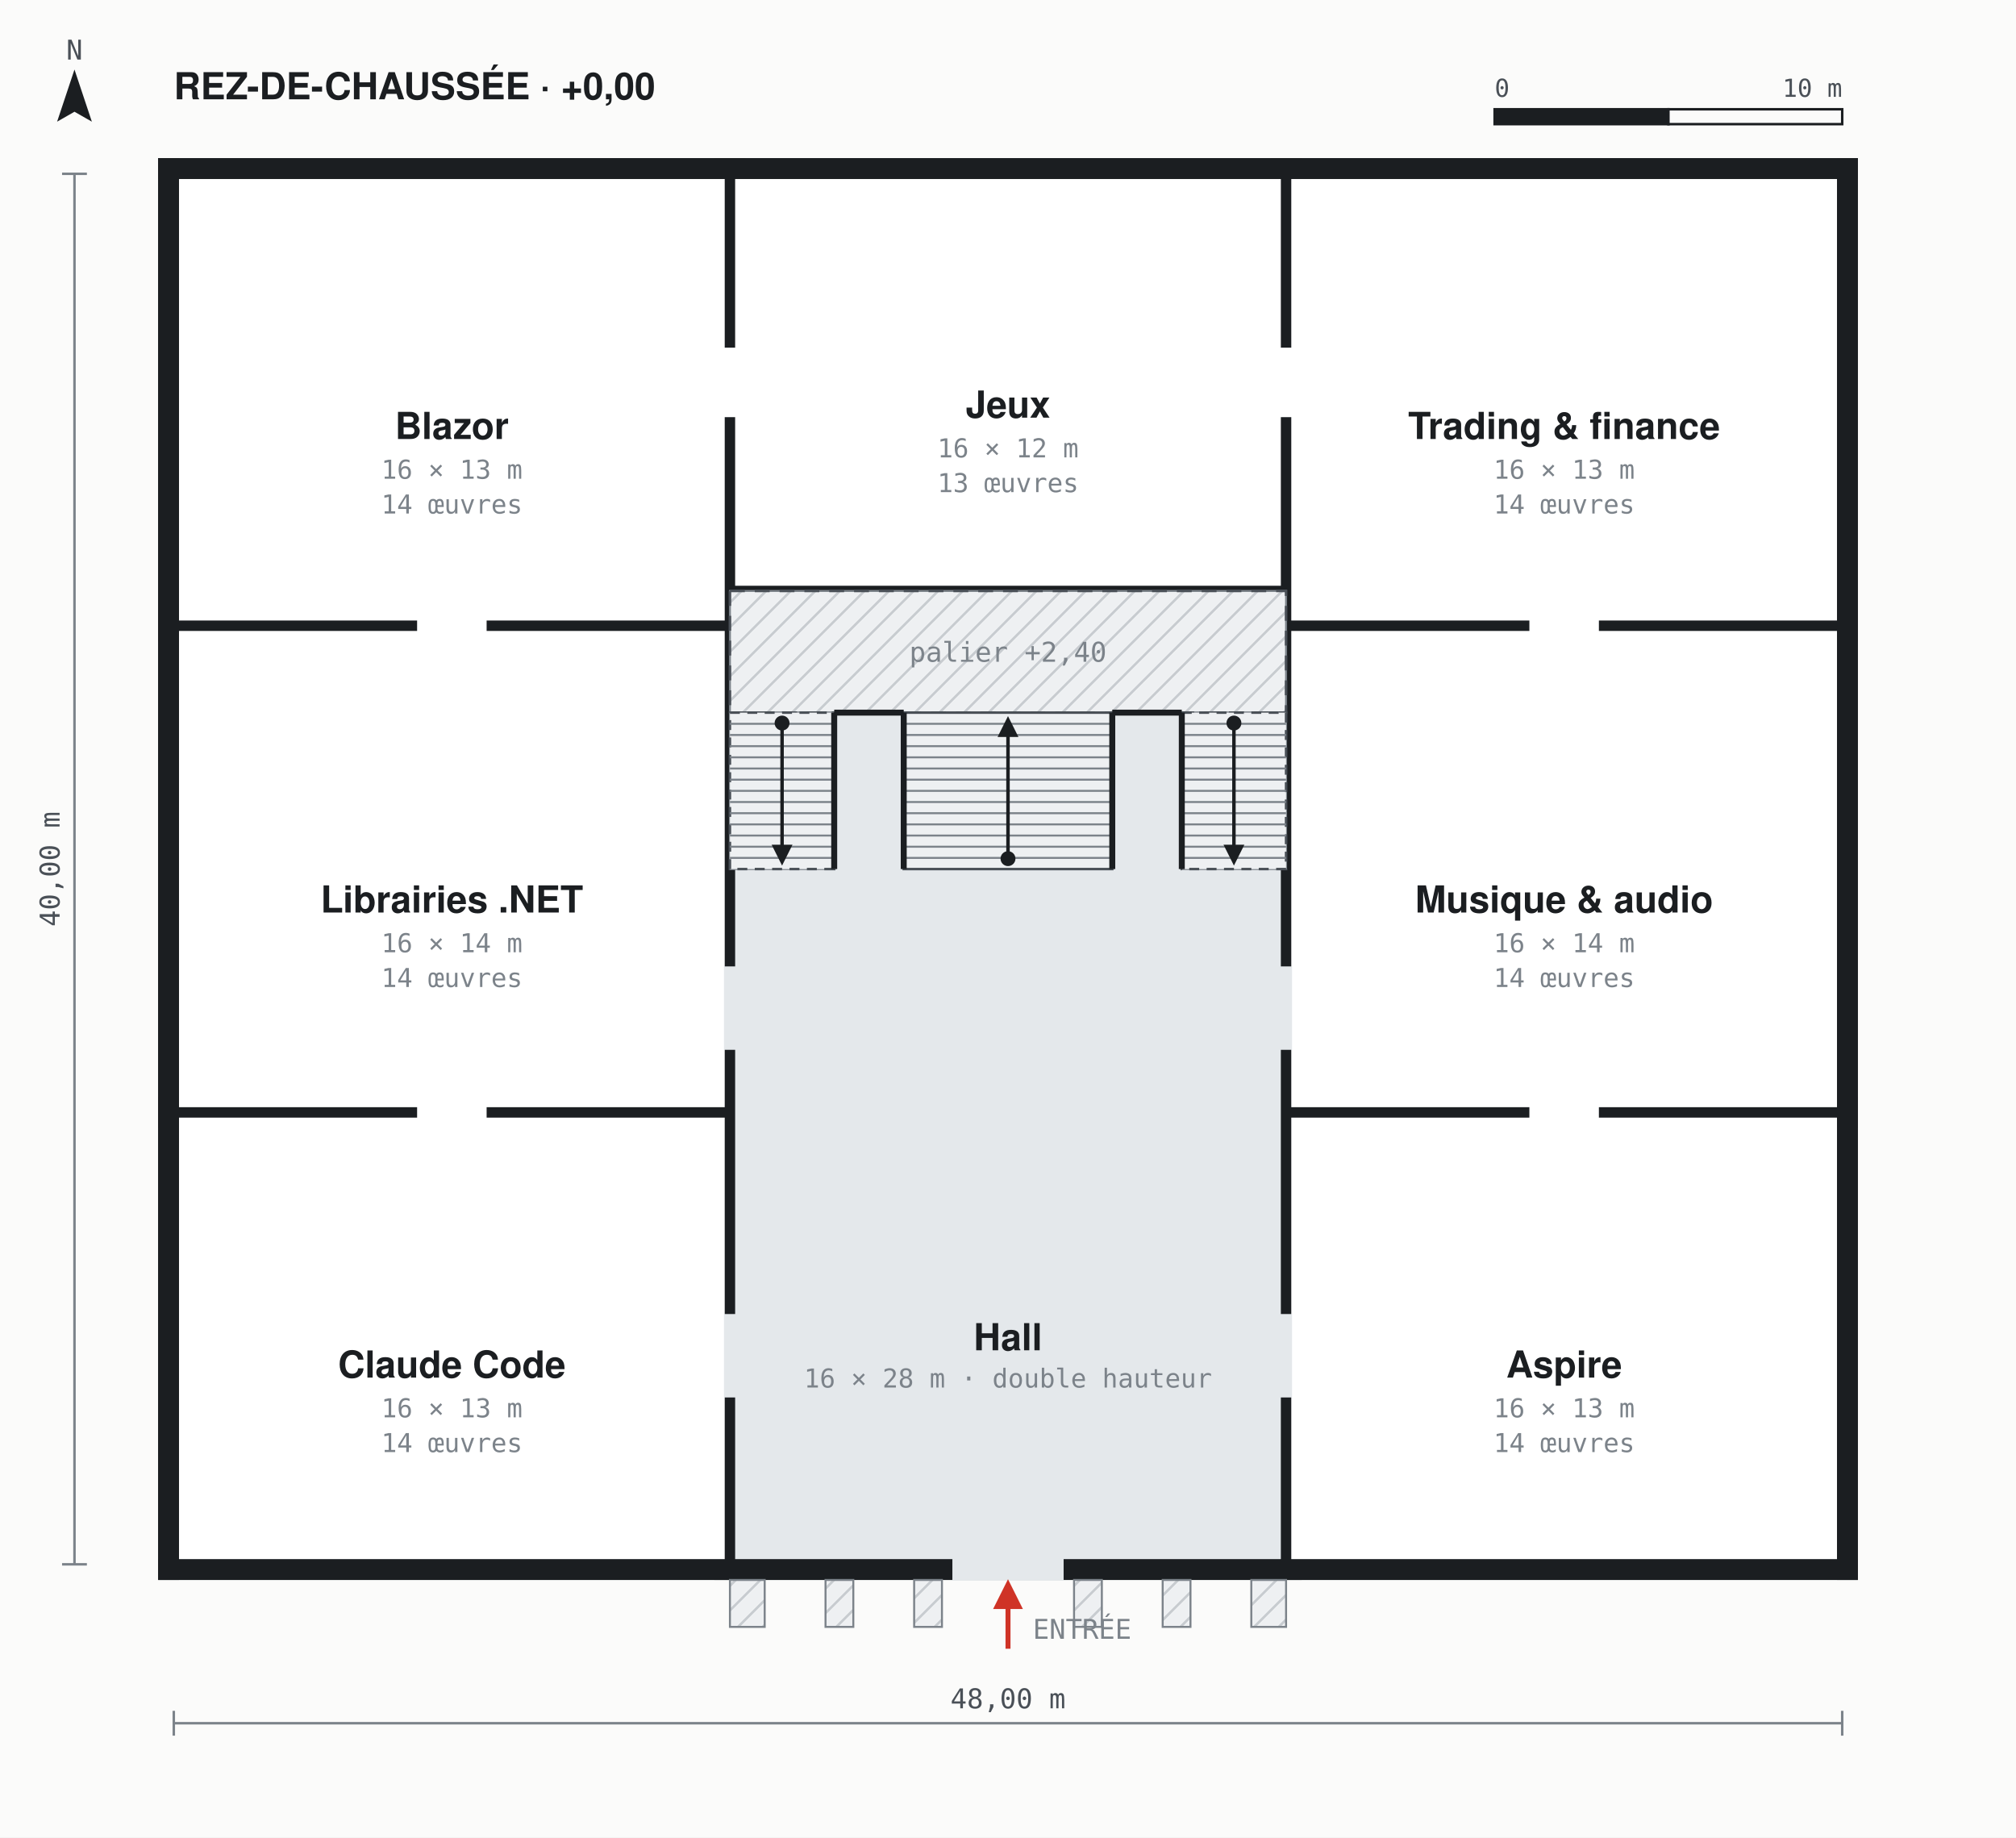
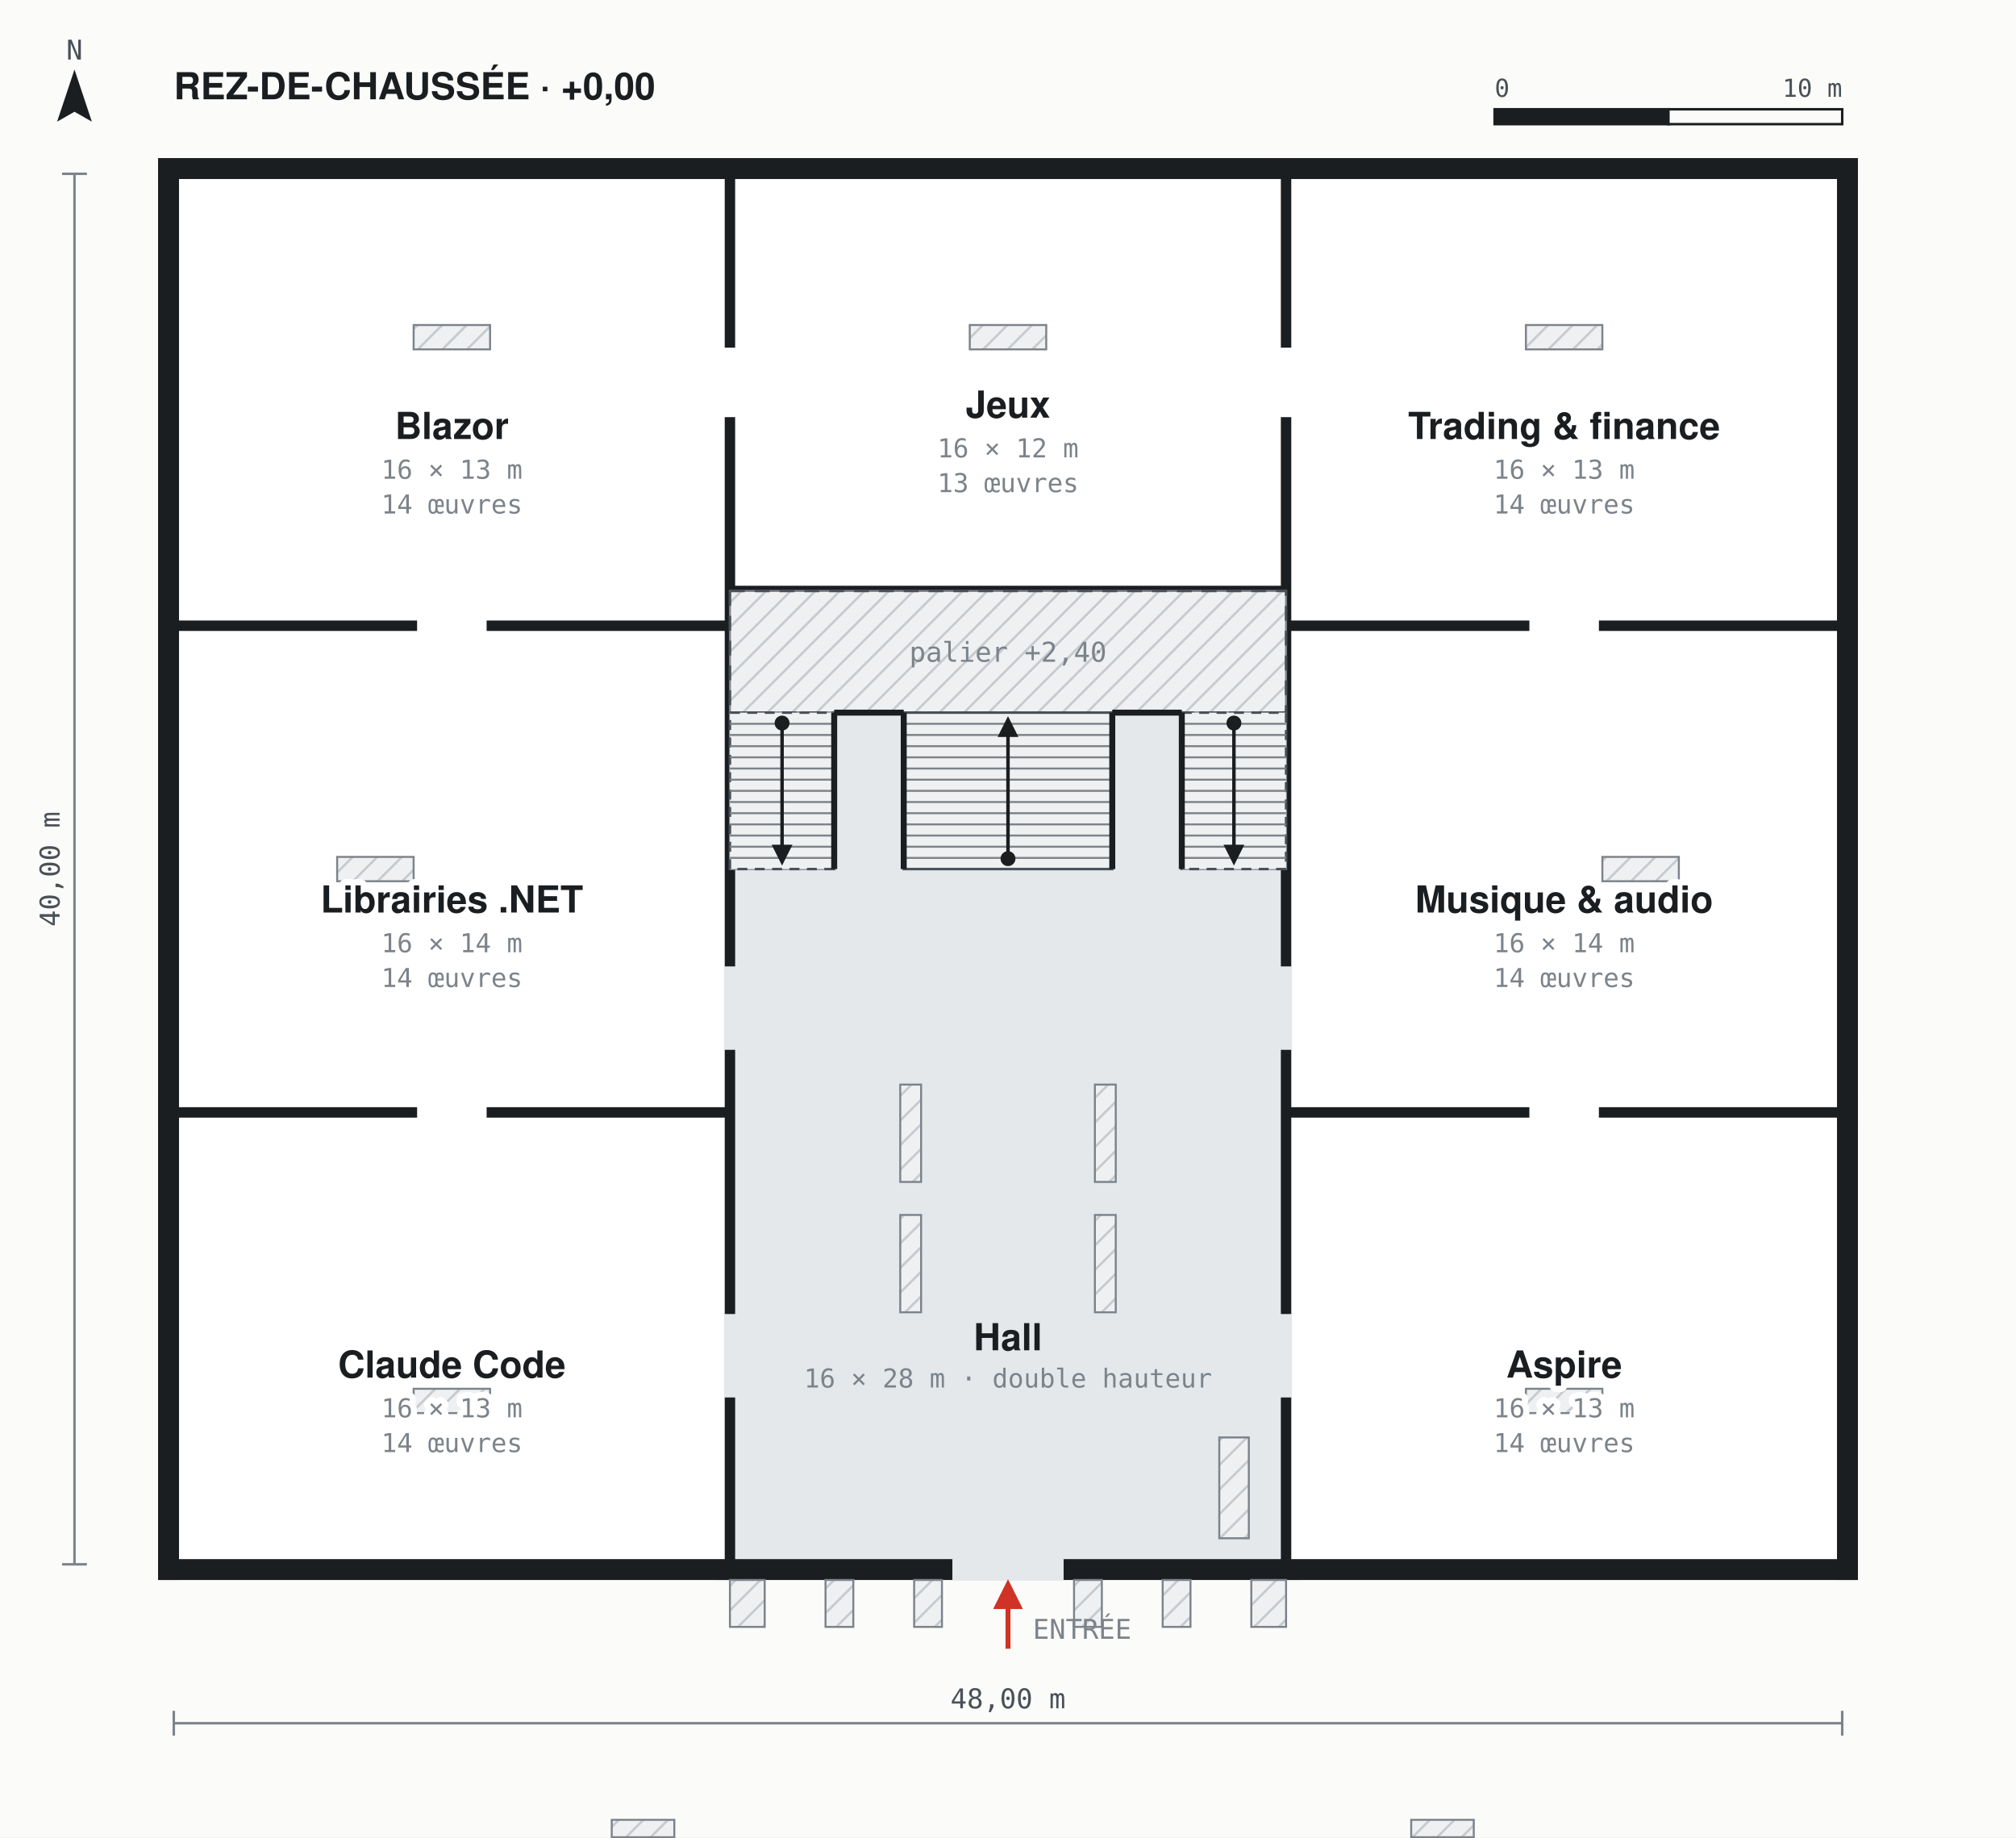
<svg xmlns="http://www.w3.org/2000/svg" viewBox="-70 -70 812 740" width="812" height="740" role="img" aria-label="Musée GitHub, Rez-de-chaussée">
  <style>.lbl{font-family:Archivo,Helvetica,Arial,sans-serif;font-weight:650;fill:#1B1E21}.cap{font-family:'IBM Plex Mono',Menlo,monospace;fill:#7C838A}.dim{font-family:'IBM Plex Mono',Menlo,monospace;fill:#4A5057}</style>
  <defs>
    <pattern id="closed" width="7" height="7" patternUnits="userSpaceOnUse" patternTransform="rotate(45)">
      <rect width="7" height="7" fill="#EEF0F2" />
      <line x1="0" y1="0" x2="0" y2="7" stroke="#C9CDD1" stroke-width="2" />
    </pattern>
    <marker id="fleche" viewBox="0 0 10 10" refX="5" refY="5" markerWidth="6" markerHeight="6" orient="auto">
      <path d="M0,0 L10,5 L0,10 z" fill="#1B1E21" />
    </marker>
    <marker id="fleche-r" viewBox="0 0 10 10" refX="5" refY="5" markerWidth="6" markerHeight="6" orient="auto">
      <path d="M0,0 L10,5 L0,10 z" fill="#CF3326" />
    </marker>
  </defs>
  <rect x="-70" y="-70" width="812" height="740" fill="#FBFBFA" />
  <rect x="-6.3" y="-6.3" width="684.6" height="8.4" fill="#1B1E21" />
  <rect x="-6.3" y="557.9" width="684.6" height="8.4" fill="#1B1E21" />
  <rect x="-6.3" y="-6.3" width="8.4" height="572.6" fill="#1B1E21" />
  <rect x="669.9" y="-6.3" width="8.4" height="572.6" fill="#1B1E21" />
  <rect x="-6.3" y="-6.3" width="236.6" height="194.6" fill="#1B1E21" />
  <rect x="-6.3" y="175.7" width="236.6" height="208.6" fill="#1B1E21" />
  <rect x="-6.3" y="371.7" width="236.6" height="194.6" fill="#1B1E21" />
  <rect x="217.7" y="-6.3" width="236.6" height="180.6" fill="#1B1E21" />
  <rect x="441.7" y="-6.3" width="236.6" height="194.6" fill="#1B1E21" />
  <rect x="441.7" y="175.7" width="236.6" height="208.6" fill="#1B1E21" />
  <rect x="441.7" y="371.7" width="236.6" height="194.6" fill="#1B1E21" />
  <rect x="217.7" y="161.7" width="236.6" height="404.6" fill="#1B1E21" />
  <rect x="2.1" y="2.1" width="219.8" height="177.8" fill="#FFFFFF" />
  <rect x="2.1" y="184.1" width="219.8" height="191.8" fill="#FFFFFF" />
  <rect x="2.1" y="380.1" width="219.8" height="177.8" fill="#FFFFFF" />
  <rect x="226.1" y="2.1" width="219.8" height="163.8" fill="#FFFFFF" />
  <rect x="450.1" y="2.1" width="219.8" height="177.8" fill="#FFFFFF" />
  <rect x="450.1" y="184.1" width="219.8" height="191.8" fill="#FFFFFF" />
  <rect x="450.1" y="380.1" width="219.8" height="177.8" fill="#FFFFFF" />
  <rect x="226.1" y="170.1" width="219.8" height="387.8" fill="#E4E8EB" />
  <rect x="224" y="168" width="224" height="49" fill="url(#closed)" stroke="#7C838A" stroke-width="0.8" />
  <rect x="224" y="217" width="42" height="63" fill="url(#closed)" stroke="#7C838A" stroke-width="0.8" />
  <rect x="406" y="217" width="42" height="63" fill="url(#closed)" stroke="#7C838A" stroke-width="0.8" />
  <rect x="224" y="566.3" width="14" height="18.9" fill="url(#closed)" stroke="#7C838A" stroke-width="0.8" />
  <rect x="434" y="566.3" width="14" height="18.9" fill="url(#closed)" stroke="#7C838A" stroke-width="0.8" />
  <rect x="262.5" y="566.3" width="11.2" height="18.9" fill="url(#closed)" stroke="#7C838A" stroke-width="0.8" />
  <rect x="298.2" y="566.3" width="11.2" height="18.9" fill="url(#closed)" stroke="#7C838A" stroke-width="0.8" />
  <rect x="362.6" y="566.3" width="11.2" height="18.9" fill="url(#closed)" stroke="#7C838A" stroke-width="0.8" />
  <rect x="398.3" y="566.3" width="11.2" height="18.9" fill="url(#closed)" stroke="#7C838A" stroke-width="0.8" />
  <rect x="882" y="742" width="56" height="14" fill="url(#closed)" stroke="#7C838A" stroke-width="0.8" />
  <rect x="868" y="756" width="56" height="14" fill="url(#closed)" stroke="#7C838A" stroke-width="0.8" />
  <rect x="854" y="770" width="56" height="14" fill="url(#closed)" stroke="#7C838A" stroke-width="0.8" />
  <rect x="574" y="784" width="56" height="14" fill="url(#closed)" stroke="#7C838A" stroke-width="0.8" />
  <rect x="840" y="784" width="56" height="14" fill="url(#closed)" stroke="#7C838A" stroke-width="0.8" />
  <rect x="532" y="798" width="238" height="14" fill="url(#closed)" stroke="#7C838A" stroke-width="0.8" />
  <rect x="826" y="798" width="56" height="14" fill="url(#closed)" stroke="#7C838A" stroke-width="0.8" />
  <rect x="518" y="812" width="266" height="14" fill="url(#closed)" stroke="#7C838A" stroke-width="0.8" />
  <rect x="812" y="812" width="56" height="14" fill="url(#closed)" stroke="#7C838A" stroke-width="0.8" />
  <rect x="504" y="826" width="350" height="14" fill="url(#closed)" stroke="#7C838A" stroke-width="0.8" />
  <rect x="490" y="840" width="350" height="14" fill="url(#closed)" stroke="#7C838A" stroke-width="0.8" />
  <rect x="476" y="854" width="336" height="14" fill="url(#closed)" stroke="#7C838A" stroke-width="0.8" />
  <rect x="476" y="868" width="336" height="14" fill="url(#closed)" stroke="#7C838A" stroke-width="0.8" />
  <rect x="462" y="882" width="336" height="14" fill="url(#closed)" stroke="#7C838A" stroke-width="0.8" />
  <rect x="476" y="896" width="322" height="14" fill="url(#closed)" stroke="#7C838A" stroke-width="0.8" />
  <rect x="476" y="910" width="308" height="14" fill="url(#closed)" stroke="#7C838A" stroke-width="0.8" />
  <rect x="476" y="924" width="294" height="14" fill="url(#closed)" stroke="#7C838A" stroke-width="0.8" />
  <rect x="476" y="938" width="294" height="14" fill="url(#closed)" stroke="#7C838A" stroke-width="0.8" />
  <rect x="476" y="952" width="280" height="14" fill="url(#closed)" stroke="#7C838A" stroke-width="0.8" />
  <rect x="476" y="966" width="280" height="14" fill="url(#closed)" stroke="#7C838A" stroke-width="0.8" />
  <rect x="476" y="980" width="294" height="14" fill="url(#closed)" stroke="#7C838A" stroke-width="0.8" />
  <rect x="476" y="994" width="280" height="14" fill="url(#closed)" stroke="#7C838A" stroke-width="0.8" />
  <rect x="490" y="1008" width="266" height="14" fill="url(#closed)" stroke="#7C838A" stroke-width="0.8" />
  <rect x="518" y="1022" width="28" height="14" fill="url(#closed)" stroke="#7C838A" stroke-width="0.8" />
  <rect x="602" y="1022" width="126" height="14" fill="url(#closed)" stroke="#7C838A" stroke-width="0.8" />
  <rect x="1162" y="28" width="14" height="14" fill="url(#closed)" stroke="#7C838A" stroke-width="0.8" />
  <rect x="1148" y="42" width="28" height="14" fill="url(#closed)" stroke="#7C838A" stroke-width="0.8" />
  <rect x="1148" y="56" width="14" height="14" fill="url(#closed)" stroke="#7C838A" stroke-width="0.8" />
  <rect x="1134" y="70" width="28" height="14" fill="url(#closed)" stroke="#7C838A" stroke-width="0.8" />
  <rect x="1120" y="84" width="28" height="14" fill="url(#closed)" stroke="#7C838A" stroke-width="0.8" />
  <rect x="1106" y="98" width="28" height="14" fill="url(#closed)" stroke="#7C838A" stroke-width="0.8" />
  <rect x="1092" y="112" width="42" height="14" fill="url(#closed)" stroke="#7C838A" stroke-width="0.8" />
  <rect x="1092" y="126" width="28" height="14" fill="url(#closed)" stroke="#7C838A" stroke-width="0.8" />
  <rect x="1078" y="140" width="28" height="14" fill="url(#closed)" stroke="#7C838A" stroke-width="0.8" />
  <rect x="1064" y="154" width="42" height="14" fill="url(#closed)" stroke="#7C838A" stroke-width="0.8" />
  <rect x="1064" y="168" width="28" height="14" fill="url(#closed)" stroke="#7C838A" stroke-width="0.8" />
  <rect x="1050" y="182" width="28" height="14" fill="url(#closed)" stroke="#7C838A" stroke-width="0.8" />
  <rect x="1036" y="196" width="42" height="14" fill="url(#closed)" stroke="#7C838A" stroke-width="0.8" />
  <rect x="1036" y="210" width="28" height="14" fill="url(#closed)" stroke="#7C838A" stroke-width="0.8" />
  <rect x="1036" y="224" width="28" height="14" fill="url(#closed)" stroke="#7C838A" stroke-width="0.8" />
  <rect x="1036" y="238" width="28" height="14" fill="url(#closed)" stroke="#7C838A" stroke-width="0.8" />
  <rect x="1036" y="252" width="28" height="14" fill="url(#closed)" stroke="#7C838A" stroke-width="0.8" />
  <rect x="1036" y="294" width="28" height="14" fill="url(#closed)" stroke="#7C838A" stroke-width="0.8" />
  <rect x="1036" y="308" width="28" height="14" fill="url(#closed)" stroke="#7C838A" stroke-width="0.8" />
  <rect x="1036" y="322" width="28" height="14" fill="url(#closed)" stroke="#7C838A" stroke-width="0.8" />
  <rect x="1036" y="336" width="28" height="14" fill="url(#closed)" stroke="#7C838A" stroke-width="0.8" />
  <rect x="1036" y="350" width="28" height="14" fill="url(#closed)" stroke="#7C838A" stroke-width="0.8" />
  <rect x="1036" y="364" width="42" height="14" fill="url(#closed)" stroke="#7C838A" stroke-width="0.8" />
  <rect x="1036" y="378" width="42" height="14" fill="url(#closed)" stroke="#7C838A" stroke-width="0.8" />
  <rect x="1036" y="392" width="42" height="14" fill="url(#closed)" stroke="#7C838A" stroke-width="0.8" />
  <rect x="1036" y="406" width="28" height="14" fill="url(#closed)" stroke="#7C838A" stroke-width="0.8" />
  <rect x="1022" y="420" width="42" height="14" fill="url(#closed)" stroke="#7C838A" stroke-width="0.8" />
  <rect x="1022" y="434" width="42" height="14" fill="url(#closed)" stroke="#7C838A" stroke-width="0.8" />
  <rect x="1008" y="448" width="42" height="14" fill="url(#closed)" stroke="#7C838A" stroke-width="0.8" />
  <rect x="994" y="462" width="56" height="14" fill="url(#closed)" stroke="#7C838A" stroke-width="0.8" />
  <rect x="980" y="476" width="56" height="14" fill="url(#closed)" stroke="#7C838A" stroke-width="0.8" />
  <rect x="966" y="490" width="56" height="14" fill="url(#closed)" stroke="#7C838A" stroke-width="0.8" />
  <rect x="966" y="504" width="42" height="14" fill="url(#closed)" stroke="#7C838A" stroke-width="0.8" />
  <rect x="952" y="518" width="42" height="14" fill="url(#closed)" stroke="#7C838A" stroke-width="0.8" />
  <rect x="952" y="532" width="42" height="14" fill="url(#closed)" stroke="#7C838A" stroke-width="0.8" />
  <rect x="952" y="546" width="28" height="14" fill="url(#closed)" stroke="#7C838A" stroke-width="0.8" />
  <rect x="952" y="560" width="28" height="14" fill="url(#closed)" stroke="#7C838A" stroke-width="0.8" />
  <rect x="952" y="574" width="28" height="14" fill="url(#closed)" stroke="#7C838A" stroke-width="0.8" />
  <rect x="952" y="588" width="28" height="14" fill="url(#closed)" stroke="#7C838A" stroke-width="0.8" />
  <rect x="952" y="602" width="28" height="14" fill="url(#closed)" stroke="#7C838A" stroke-width="0.8" />
  <rect x="952" y="616" width="42" height="14" fill="url(#closed)" stroke="#7C838A" stroke-width="0.8" />
  <rect x="952" y="630" width="42" height="14" fill="url(#closed)" stroke="#7C838A" stroke-width="0.8" />
  <rect x="952" y="644" width="42" height="14" fill="url(#closed)" stroke="#7C838A" stroke-width="0.8" />
  <rect x="952" y="658" width="42" height="14" fill="url(#closed)" stroke="#7C838A" stroke-width="0.8" />
  <rect x="938" y="672" width="42" height="14" fill="url(#closed)" stroke="#7C838A" stroke-width="0.8" />
  <rect x="938" y="686" width="42" height="14" fill="url(#closed)" stroke="#7C838A" stroke-width="0.8" />
  <rect x="924" y="700" width="42" height="14" fill="url(#closed)" stroke="#7C838A" stroke-width="0.8" />
  <rect x="910" y="714" width="56" height="14" fill="url(#closed)" stroke="#7C838A" stroke-width="0.8" />
  <rect x="896" y="728" width="56" height="14" fill="url(#closed)" stroke="#7C838A" stroke-width="0.8" />
+   <rect x="96.6" y="60.9" width="30.8" height="9.8" fill="url(#closed)" stroke="#7C838A" stroke-width="0.8" />
+   <rect x="65.8" y="275.1" width="30.8" height="9.8" fill="url(#closed)" stroke="#7C838A" stroke-width="0.8" />
+   <rect x="96.6" y="489.3" width="30.8" height="9.8" fill="url(#closed)" stroke="#7C838A" stroke-width="0.8" />
+   <rect x="544.6" y="60.9" width="30.8" height="9.8" fill="url(#closed)" stroke="#7C838A" stroke-width="0.8" />
+   <rect x="575.4" y="275.1" width="30.8" height="9.8" fill="url(#closed)" stroke="#7C838A" stroke-width="0.8" />
+   <rect x="544.6" y="489.3" width="30.8" height="9.8" fill="url(#closed)" stroke="#7C838A" stroke-width="0.8" />
+   <rect x="320.6" y="60.9" width="30.8" height="9.8" fill="url(#closed)" stroke="#7C838A" stroke-width="0.8" />
+   <rect x="292.6" y="366.8" width="8.4" height="39.2" fill="url(#closed)" stroke="#7C838A" stroke-width="0.8" />
+   <rect x="292.6" y="419.3" width="8.4" height="39.2" fill="url(#closed)" stroke="#7C838A" stroke-width="0.8" />
+   <rect x="371" y="366.8" width="8.4" height="39.2" fill="url(#closed)" stroke="#7C838A" stroke-width="0.8" />
+   <rect x="371" y="419.3" width="8.4" height="39.2" fill="url(#closed)" stroke="#7C838A" stroke-width="0.8" />
+   <rect x="421.1" y="508.9" width="11.9" height="40.6" fill="url(#closed)" stroke="#7C838A" stroke-width="0.8" />
+   <rect x="583.4" y="750.7" width="23.2" height="7.8" fill="url(#closed)" stroke="#7C838A" stroke-width="0.8" />
+   <rect x="408.1" y="855.4" width="7" height="25.2" fill="url(#closed)" stroke="#7C838A" stroke-width="0.8" />
+   <rect x="498.4" y="662.9" width="25.2" height="7" fill="url(#closed)" stroke="#7C838A" stroke-width="0.8" />
+   <rect x="176.4" y="662.9" width="25.2" height="7" fill="url(#closed)" stroke="#7C838A" stroke-width="0.8" />
  <rect x="224" y="168" width="224" height="49" fill="none" stroke="#4A5057" stroke-width="1" stroke-dasharray="6 4" />
  <text x="336" y="196.5" text-anchor="middle" font-size="11" class="cap">palier +2,40</text>
  <rect x="294" y="217" width="84" height="63" fill="#EEF0F2" stroke="#4A5057" stroke-width="1" />
  <line x1="294" x2="378" y1="221.5" y2="221.5" stroke="#7C838A" stroke-width="0.8" />
  <line x1="294" x2="378" y1="226" y2="226" stroke="#7C838A" stroke-width="0.8" />
  <line x1="294" x2="378" y1="230.5" y2="230.5" stroke="#7C838A" stroke-width="0.8" />
  <line x1="294" x2="378" y1="235" y2="235" stroke="#7C838A" stroke-width="0.8" />
  <line x1="294" x2="378" y1="239.5" y2="239.5" stroke="#7C838A" stroke-width="0.8" />
  <line x1="294" x2="378" y1="244" y2="244" stroke="#7C838A" stroke-width="0.8" />
  <line x1="294" x2="378" y1="248.5" y2="248.5" stroke="#7C838A" stroke-width="0.8" />
  <line x1="294" x2="378" y1="253" y2="253" stroke="#7C838A" stroke-width="0.8" />
  <line x1="294" x2="378" y1="257.5" y2="257.5" stroke="#7C838A" stroke-width="0.8" />
  <line x1="294" x2="378" y1="262" y2="262" stroke="#7C838A" stroke-width="0.8" />
  <line x1="294" x2="378" y1="266.5" y2="266.5" stroke="#7C838A" stroke-width="0.8" />
  <line x1="294" x2="378" y1="271" y2="271" stroke="#7C838A" stroke-width="0.8" />
  <line x1="294" x2="378" y1="275.5" y2="275.5" stroke="#7C838A" stroke-width="0.8" />
  <line x1="336" x2="336" y1="275.8" y2="222.6" stroke="#1B1E21" stroke-width="1.4" marker-end="url(#fleche)" />
  <circle cx="336" cy="275.8" r="3" fill="#1B1E21" />
  <rect x="224" y="217" width="42" height="63" fill="#EEF0F2" stroke="#4A5057" stroke-width="1" stroke-dasharray="4 3" />
  <line x1="224" x2="266" y1="221.5" y2="221.5" stroke="#7C838A" stroke-width="0.8" />
  <line x1="224" x2="266" y1="226" y2="226" stroke="#7C838A" stroke-width="0.8" />
  <line x1="224" x2="266" y1="230.5" y2="230.5" stroke="#7C838A" stroke-width="0.8" />
  <line x1="224" x2="266" y1="235" y2="235" stroke="#7C838A" stroke-width="0.8" />
  <line x1="224" x2="266" y1="239.5" y2="239.5" stroke="#7C838A" stroke-width="0.8" />
  <line x1="224" x2="266" y1="244" y2="244" stroke="#7C838A" stroke-width="0.8" />
  <line x1="224" x2="266" y1="248.5" y2="248.5" stroke="#7C838A" stroke-width="0.8" />
  <line x1="224" x2="266" y1="253" y2="253" stroke="#7C838A" stroke-width="0.8" />
  <line x1="224" x2="266" y1="257.5" y2="257.5" stroke="#7C838A" stroke-width="0.8" />
  <line x1="224" x2="266" y1="262" y2="262" stroke="#7C838A" stroke-width="0.8" />
  <line x1="224" x2="266" y1="266.5" y2="266.5" stroke="#7C838A" stroke-width="0.8" />
  <line x1="224" x2="266" y1="271" y2="271" stroke="#7C838A" stroke-width="0.8" />
  <line x1="224" x2="266" y1="275.5" y2="275.5" stroke="#7C838A" stroke-width="0.8" />
  <line x1="245" x2="245" y1="221.2" y2="274.4" stroke="#1B1E21" stroke-width="1.4" marker-end="url(#fleche)" />
  <circle cx="245" cy="221.2" r="3" fill="#1B1E21" />
  <rect x="406" y="217" width="42" height="63" fill="#EEF0F2" stroke="#4A5057" stroke-width="1" stroke-dasharray="4 3" />
  <line x1="406" x2="448" y1="221.5" y2="221.5" stroke="#7C838A" stroke-width="0.8" />
  <line x1="406" x2="448" y1="226" y2="226" stroke="#7C838A" stroke-width="0.8" />
  <line x1="406" x2="448" y1="230.5" y2="230.5" stroke="#7C838A" stroke-width="0.8" />
  <line x1="406" x2="448" y1="235" y2="235" stroke="#7C838A" stroke-width="0.8" />
  <line x1="406" x2="448" y1="239.5" y2="239.5" stroke="#7C838A" stroke-width="0.8" />
  <line x1="406" x2="448" y1="244" y2="244" stroke="#7C838A" stroke-width="0.8" />
  <line x1="406" x2="448" y1="248.5" y2="248.5" stroke="#7C838A" stroke-width="0.8" />
  <line x1="406" x2="448" y1="253" y2="253" stroke="#7C838A" stroke-width="0.8" />
  <line x1="406" x2="448" y1="257.5" y2="257.5" stroke="#7C838A" stroke-width="0.8" />
  <line x1="406" x2="448" y1="262" y2="262" stroke="#7C838A" stroke-width="0.8" />
  <line x1="406" x2="448" y1="266.5" y2="266.5" stroke="#7C838A" stroke-width="0.8" />
  <line x1="406" x2="448" y1="271" y2="271" stroke="#7C838A" stroke-width="0.8" />
  <line x1="406" x2="448" y1="275.5" y2="275.5" stroke="#7C838A" stroke-width="0.8" />
  <line x1="427" x2="427" y1="221.2" y2="274.4" stroke="#1B1E21" stroke-width="1.4" marker-end="url(#fleche)" />
  <circle cx="427" cy="221.2" r="3" fill="#1B1E21" />
  <line x1="266" y1="217" x2="294" y2="217" stroke="#1B1E21" stroke-width="2.4" />
  <line x1="378" y1="217" x2="406" y2="217" stroke="#1B1E21" stroke-width="2.4" />
  <line x1="294" y1="217" x2="294" y2="280" stroke="#1B1E21" stroke-width="2.4" />
  <line x1="378" y1="217" x2="378" y2="280" stroke="#1B1E21" stroke-width="2.4" />
  <line x1="266" y1="217" x2="266" y2="280" stroke="#1B1E21" stroke-width="2.4" />
  <line x1="406" y1="217" x2="406" y2="280" stroke="#1B1E21" stroke-width="2.4" />
  <rect x="313.6" y="557.6" width="44.8" height="9" fill="#E4E8EB" />
  <path d="M336,594L336,572" stroke="#CF3326" stroke-width="2" marker-end="url(#fleche-r)" />
  <text x="346" y="590" font-size="11" class="cap" fill="#CF3326">ENTRÉE</text>
  <rect x="221.6" y="319.2" width="4.8" height="33.6" fill="#E4E8EB" />
  <rect x="221.6" y="459.2" width="4.8" height="33.6" fill="#E4E8EB" />
  <rect x="445.6" y="319.2" width="4.8" height="33.6" fill="#E4E8EB" />
  <rect x="445.6" y="459.2" width="4.8" height="33.6" fill="#E4E8EB" />
  <rect x="98" y="179.6" width="28" height="4.8" fill="#FFFFFF" />
  <rect x="98" y="375.6" width="28" height="4.8" fill="#FFFFFF" />
  <rect x="546" y="179.6" width="28" height="4.8" fill="#FFFFFF" />
  <rect x="546" y="375.6" width="28" height="4.8" fill="#FFFFFF" />
  <rect x="221.6" y="70" width="4.8" height="28" fill="#FFFFFF" />
  <rect x="445.6" y="70" width="4.8" height="28" fill="#FFFFFF" />
  <text x="112" y="106.8" text-anchor="middle" font-size="15" class="lbl" stroke="#FFFFFF" stroke-width="5" paint-order="stroke" stroke-linejoin="round">Blazor</text>
  <text x="112" y="122.8" text-anchor="middle" font-size="10.5" class="cap" stroke="#FFFFFF" stroke-width="5" paint-order="stroke" stroke-linejoin="round">16 × 13 m</text>
  <text x="112" y="136.8" text-anchor="middle" font-size="10.5" class="cap" stroke="#FFFFFF" stroke-width="5" paint-order="stroke" stroke-linejoin="round">14 œuvres</text>
  <text x="112" y="297.5" text-anchor="middle" font-size="15" class="lbl" stroke="#FFFFFF" stroke-width="5" paint-order="stroke" stroke-linejoin="round">Librairies .NET</text>
  <text x="112" y="313.5" text-anchor="middle" font-size="10.5" class="cap" stroke="#FFFFFF" stroke-width="5" paint-order="stroke" stroke-linejoin="round">16 × 14 m</text>
  <text x="112" y="327.5" text-anchor="middle" font-size="10.5" class="cap" stroke="#FFFFFF" stroke-width="5" paint-order="stroke" stroke-linejoin="round">14 œuvres</text>
  <text x="112" y="484.8" text-anchor="middle" font-size="15" class="lbl" stroke="#FFFFFF" stroke-width="5" paint-order="stroke" stroke-linejoin="round">Claude Code</text>
  <text x="112" y="500.8" text-anchor="middle" font-size="10.5" class="cap" stroke="#FFFFFF" stroke-width="5" paint-order="stroke" stroke-linejoin="round">16 × 13 m</text>
  <text x="112" y="514.8" text-anchor="middle" font-size="10.5" class="cap" stroke="#FFFFFF" stroke-width="5" paint-order="stroke" stroke-linejoin="round">14 œuvres</text>
  <text x="336" y="98.2" text-anchor="middle" font-size="15" class="lbl" stroke="#FFFFFF" stroke-width="5" paint-order="stroke" stroke-linejoin="round">Jeux</text>
  <text x="336" y="114.2" text-anchor="middle" font-size="10.5" class="cap" stroke="#FFFFFF" stroke-width="5" paint-order="stroke" stroke-linejoin="round">16 × 12 m</text>
  <text x="336" y="128.2" text-anchor="middle" font-size="10.5" class="cap" stroke="#FFFFFF" stroke-width="5" paint-order="stroke" stroke-linejoin="round">13 œuvres</text>
  <text x="560" y="106.8" text-anchor="middle" font-size="15" class="lbl" stroke="#FFFFFF" stroke-width="5" paint-order="stroke" stroke-linejoin="round">Trading &amp; finance</text>
  <text x="560" y="122.8" text-anchor="middle" font-size="10.5" class="cap" stroke="#FFFFFF" stroke-width="5" paint-order="stroke" stroke-linejoin="round">16 × 13 m</text>
  <text x="560" y="136.8" text-anchor="middle" font-size="10.5" class="cap" stroke="#FFFFFF" stroke-width="5" paint-order="stroke" stroke-linejoin="round">14 œuvres</text>
  <text x="560" y="297.5" text-anchor="middle" font-size="15" class="lbl" stroke="#FFFFFF" stroke-width="5" paint-order="stroke" stroke-linejoin="round">Musique &amp; audio</text>
  <text x="560" y="313.5" text-anchor="middle" font-size="10.5" class="cap" stroke="#FFFFFF" stroke-width="5" paint-order="stroke" stroke-linejoin="round">16 × 14 m</text>
  <text x="560" y="327.5" text-anchor="middle" font-size="10.5" class="cap" stroke="#FFFFFF" stroke-width="5" paint-order="stroke" stroke-linejoin="round">14 œuvres</text>
  <text x="560" y="484.8" text-anchor="middle" font-size="15" class="lbl" stroke="#FFFFFF" stroke-width="5" paint-order="stroke" stroke-linejoin="round">Aspire</text>
  <text x="560" y="500.8" text-anchor="middle" font-size="10.5" class="cap" stroke="#FFFFFF" stroke-width="5" paint-order="stroke" stroke-linejoin="round">16 × 13 m</text>
  <text x="560" y="514.8" text-anchor="middle" font-size="10.5" class="cap" stroke="#FFFFFF" stroke-width="5" paint-order="stroke" stroke-linejoin="round">14 œuvres</text>
  <text x="336" y="473.8" text-anchor="middle" font-size="15" class="lbl" stroke="#E4E8EB" stroke-width="5" paint-order="stroke" stroke-linejoin="round">Hall</text>
  <text x="336" y="488.8" text-anchor="middle" font-size="10.5" class="cap" stroke="#E4E8EB" stroke-width="5" paint-order="stroke" stroke-linejoin="round">16 × 28 m · double hauteur</text>
  <g stroke="#7C838A" stroke-width="1">
    <line x1="0" x2="672" y1="624" y2="624" />
    <line x1="0" x2="0" y1="619" y2="629" />
    <line x1="672" x2="672" y1="619" y2="629" />
    <line y1="0" y2="560" x1="-40" x2="-40" />
    <line y1="0" y2="0" x1="-45" x2="-35" />
    <line y1="560" y2="560" x1="-45" x2="-35" />
  </g>
  <text x="336" y="618" text-anchor="middle" font-size="11" class="dim">48,00 m</text>
  <text x="-46" y="280" text-anchor="middle" font-size="11" class="dim" transform="rotate(-90 -46 280)">40,00 m</text>
  <g transform="translate(532,-26)">
    <rect x="0" y="0" width="70" height="6" fill="#1B1E21" stroke="#1B1E21" />
    <rect x="70" y="0" width="70" height="6" fill="#FBFBFA" stroke="#1B1E21" />
    <text x="0" y="-5" font-size="10" class="dim">0</text>
    <text x="140" y="-5" font-size="10" text-anchor="end" class="dim">10 m</text>
  </g>
  <g transform="translate(-40,-30)">
    <path d="M0,-12 L7,9 L0,5 L-7,9 z" fill="#1B1E21" />
    <text x="0" y="-16" text-anchor="middle" font-size="11" class="dim">N</text>
  </g>
  <text x="0" y="-30" font-size="15" class="lbl">REZ-DE-CHAUSSÉE · +0,00</text>
</svg>
